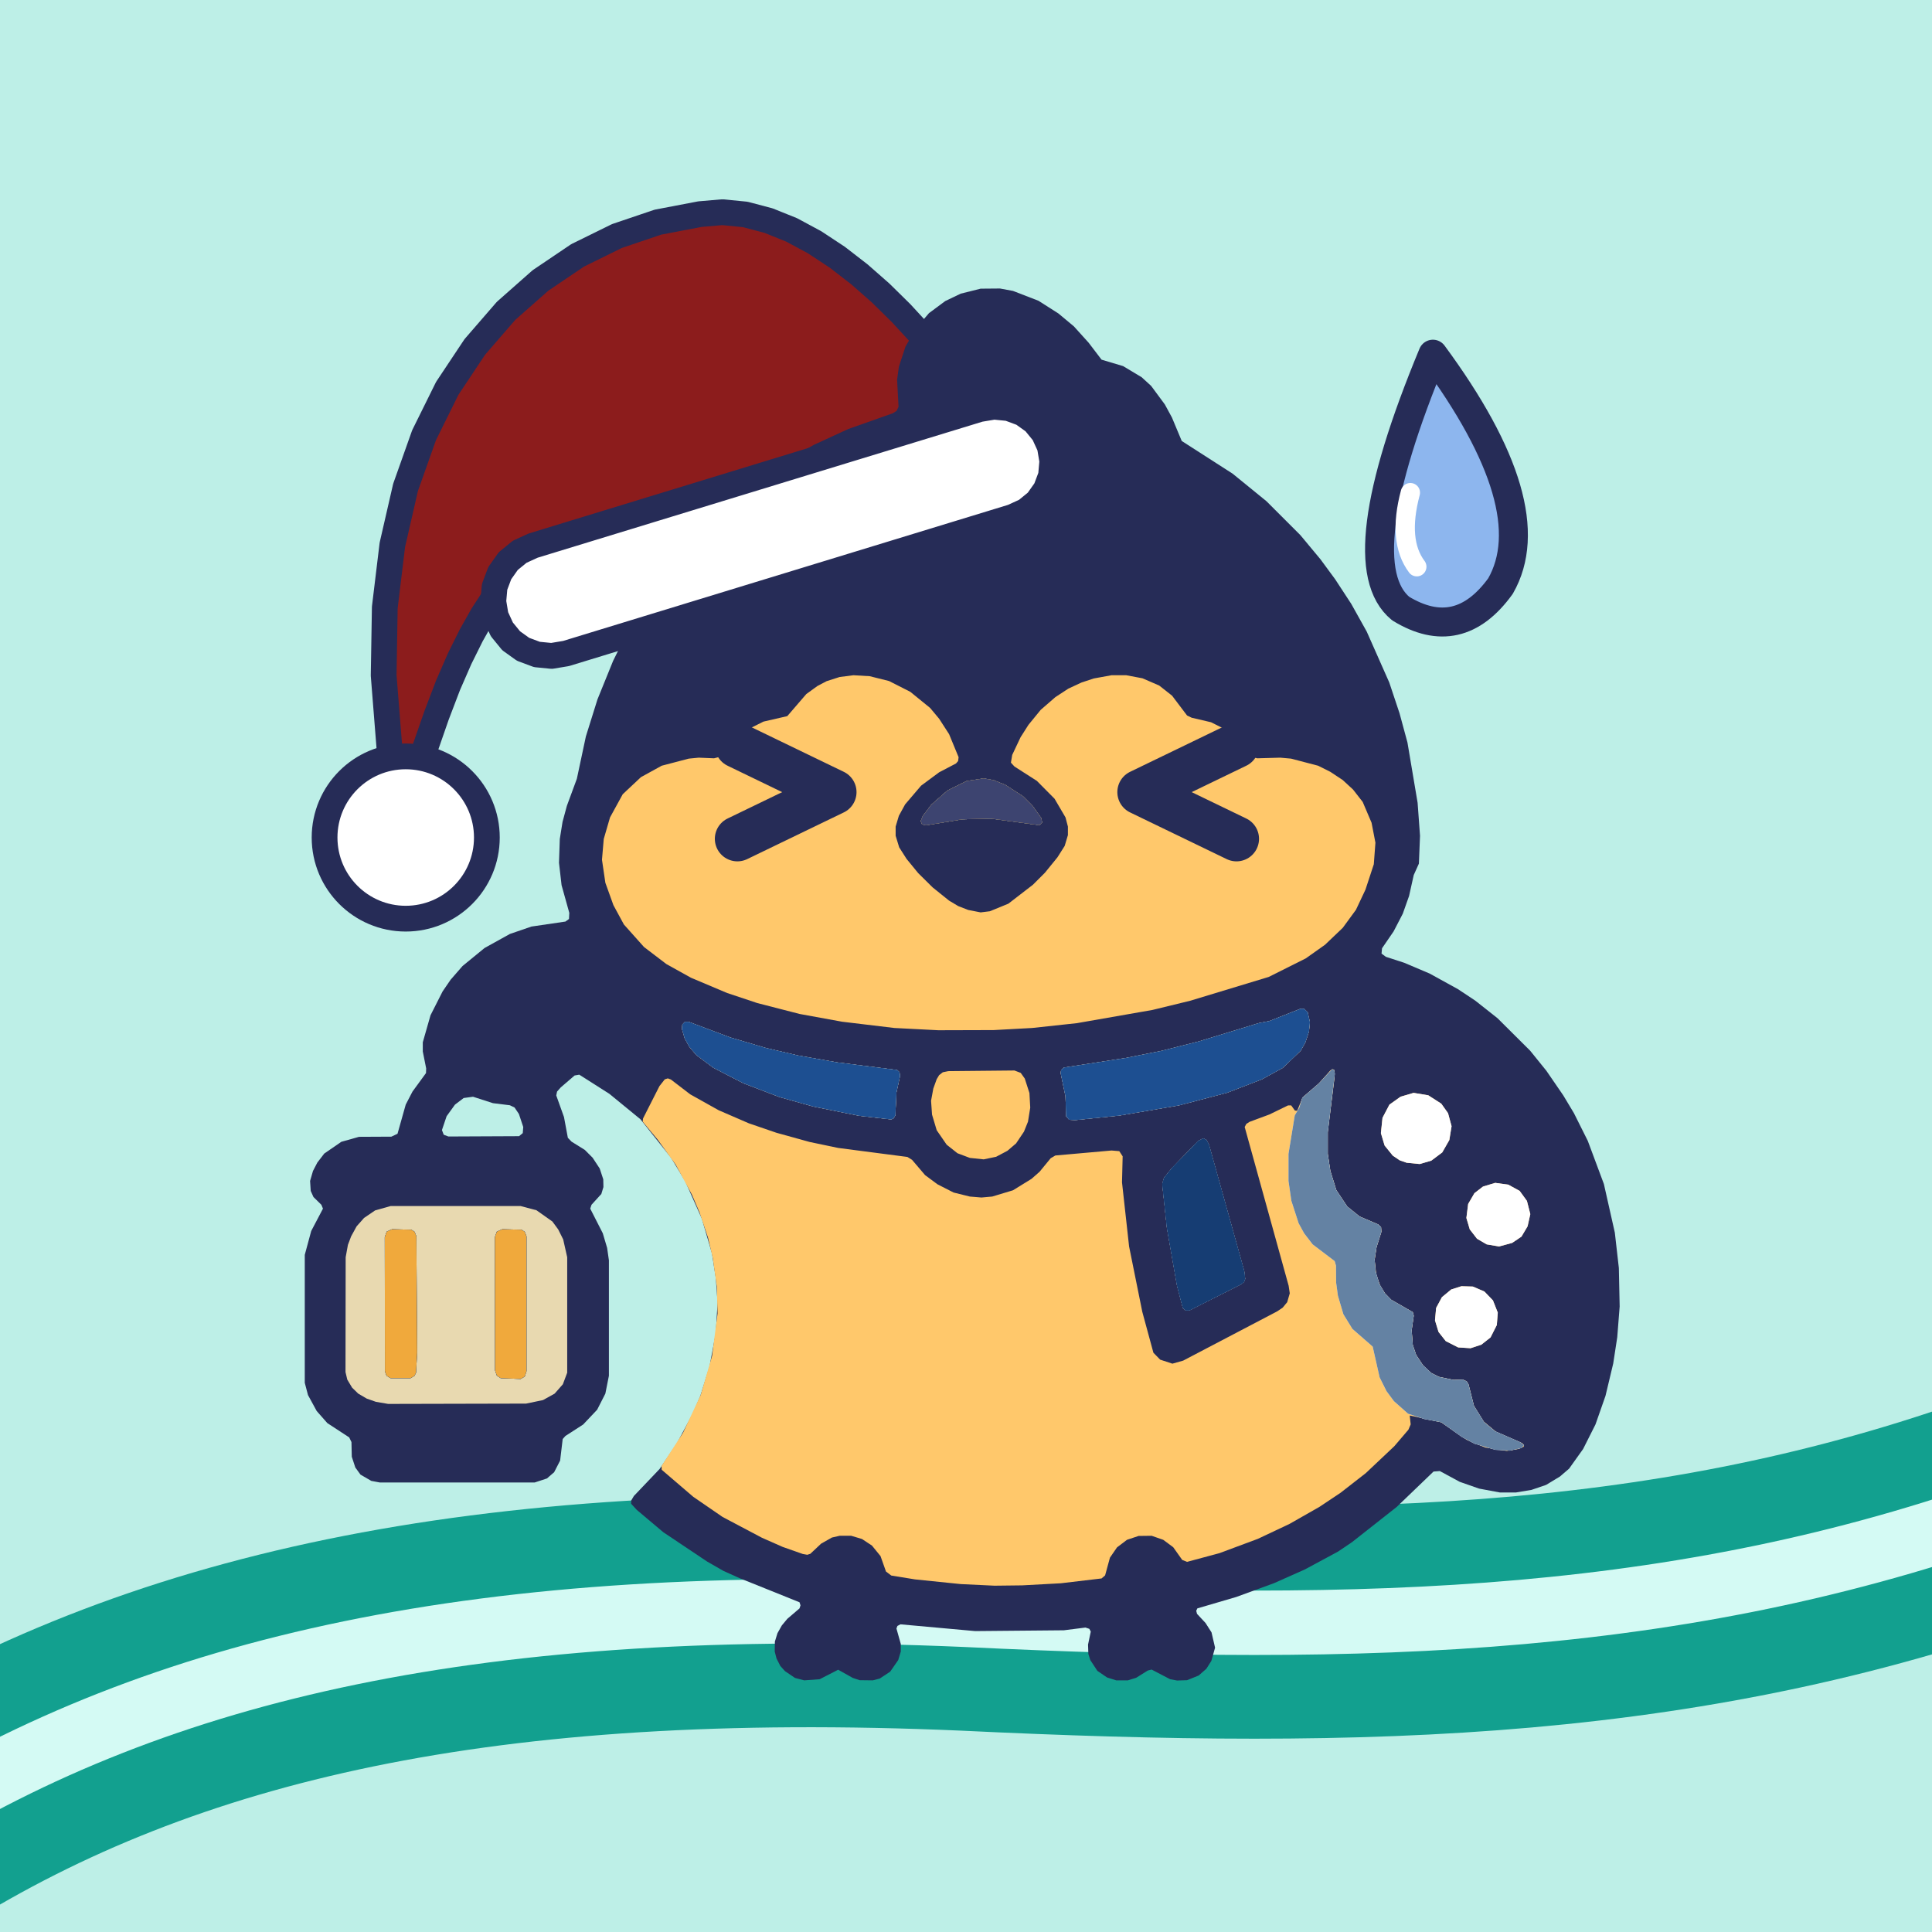
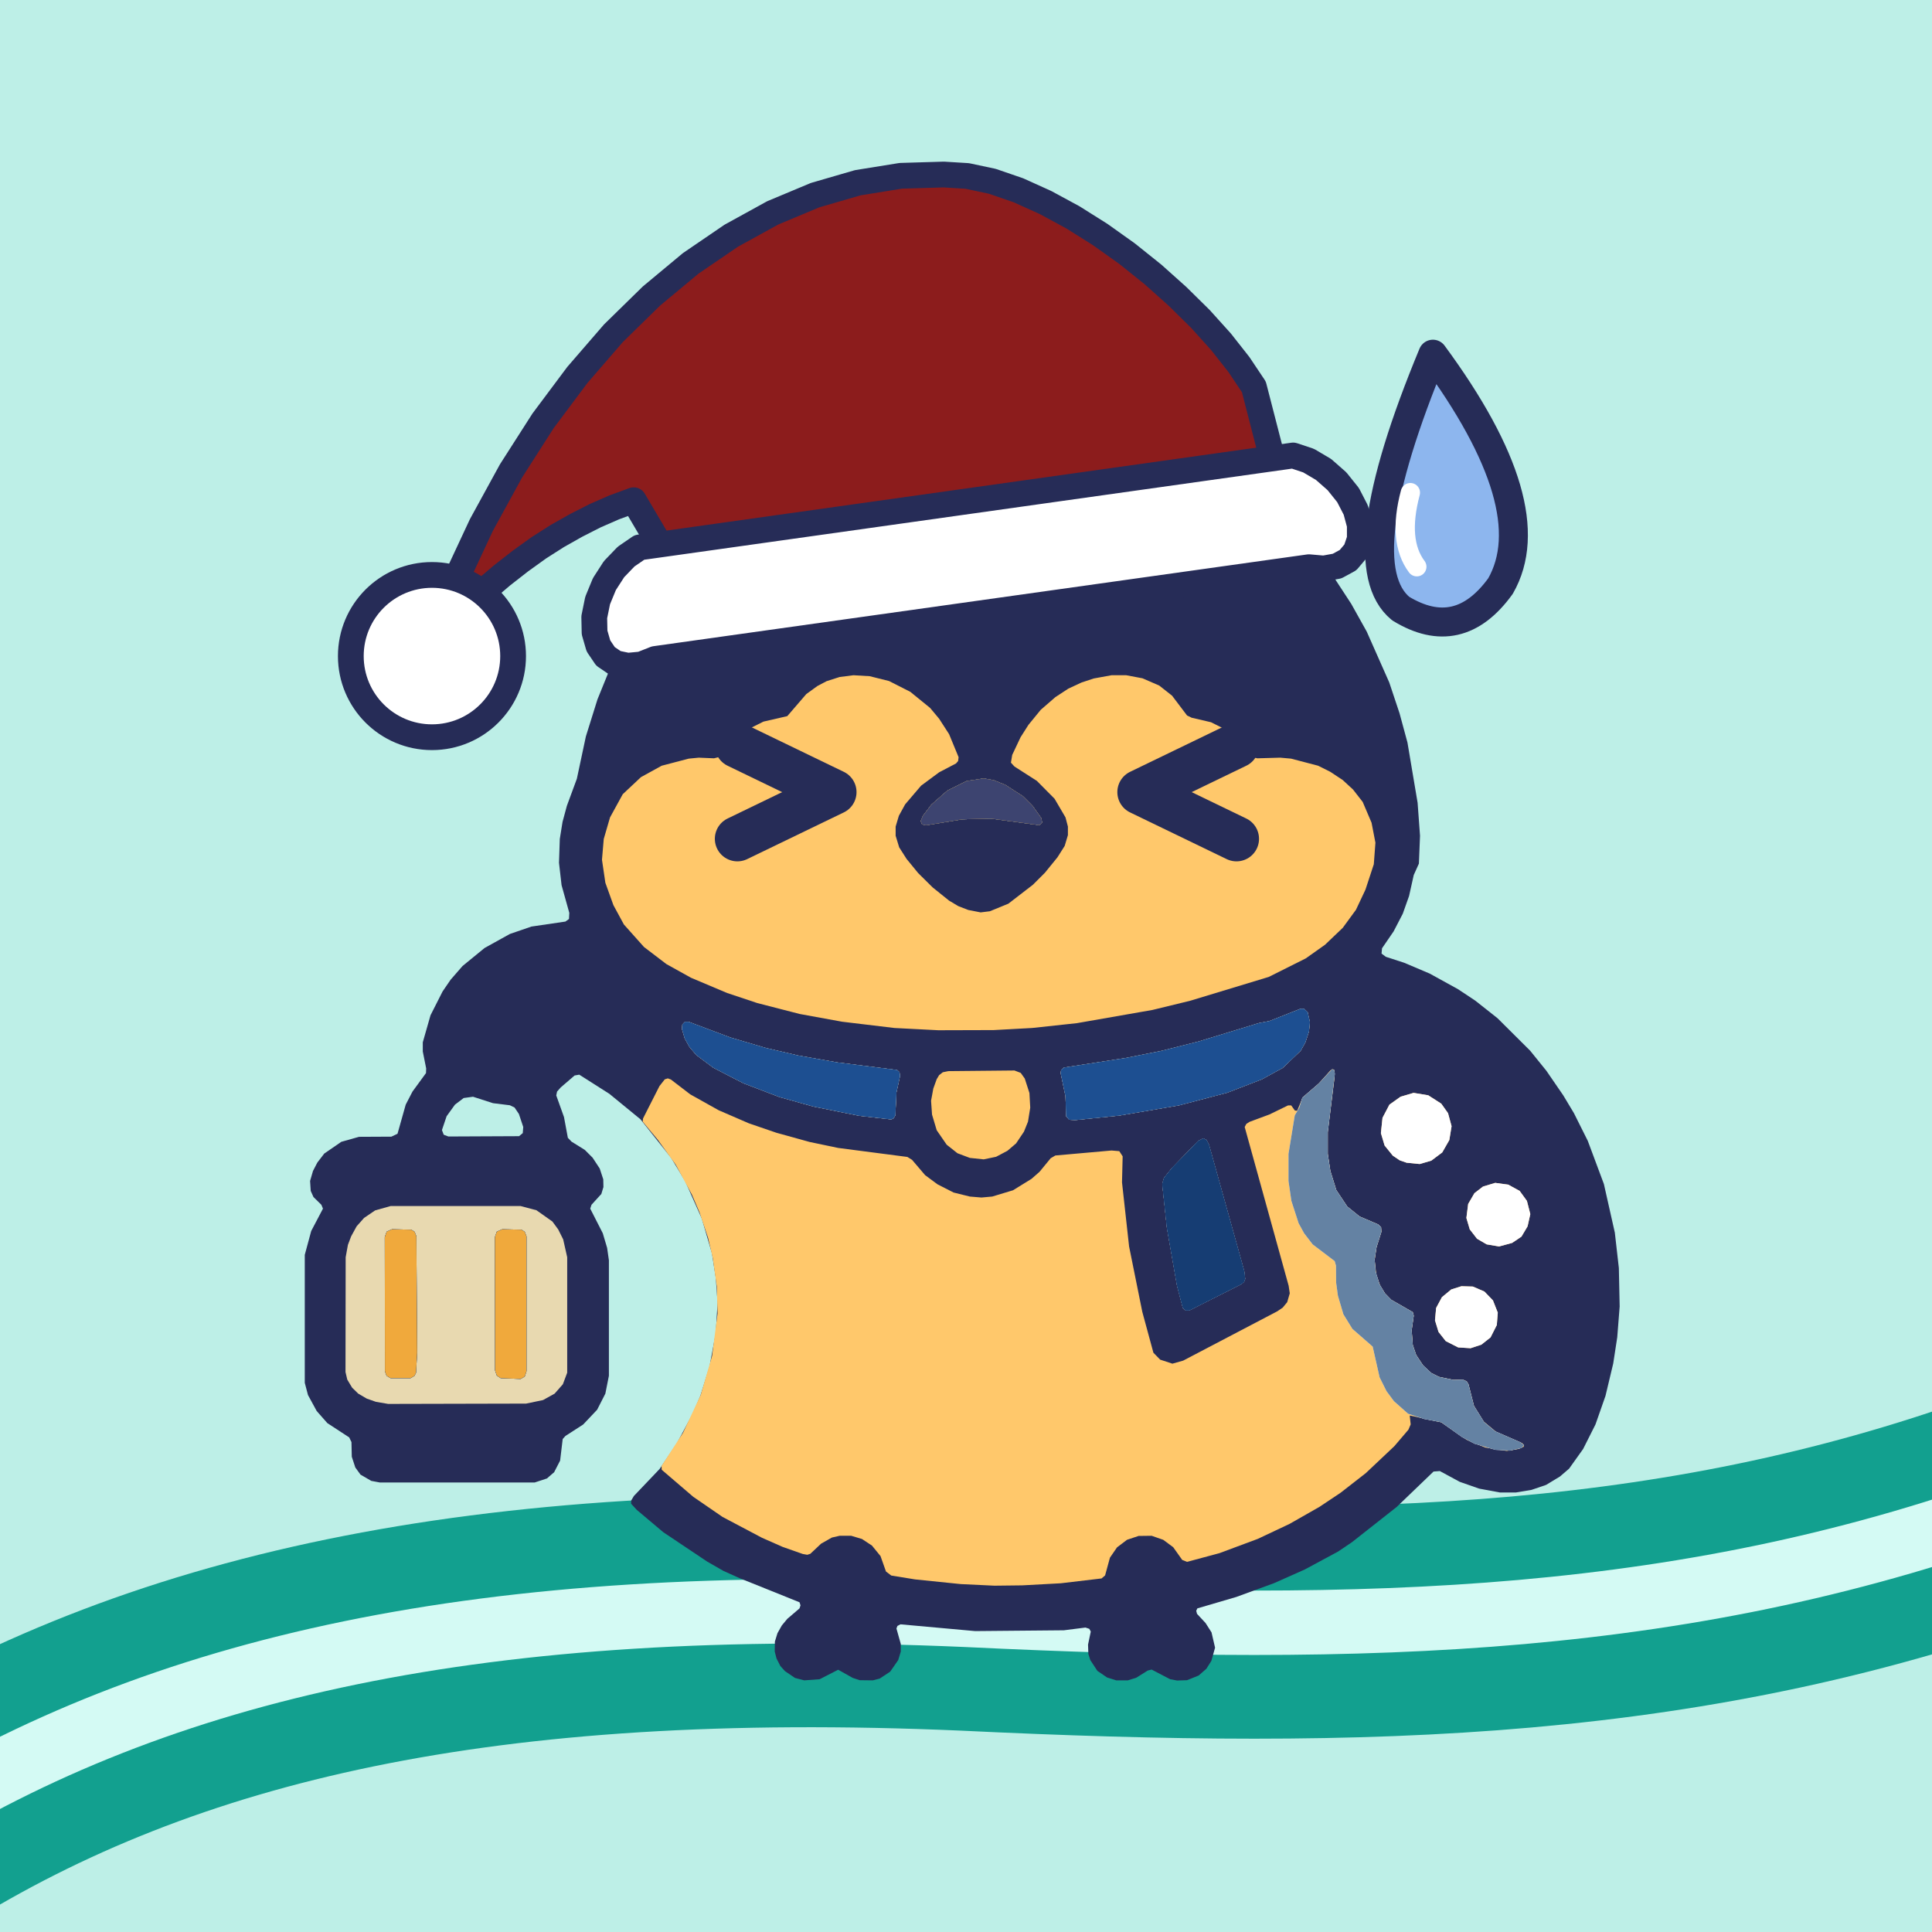
<svg xmlns="http://www.w3.org/2000/svg" width="120" height="120" viewBox="0 0 120 120">
  <rect x="0" y="0" width="120" height="120" fill="#BDEFE7" />
  <path d="M-6 113.5 C10 103.5 30 99 60 100.3 C85 101.5 105 101 126 93.2" stroke="#12A08F" stroke-width="14.4" fill="none" stroke-linecap="round" />
  <path d="M-6 113.5 C10 103.5 30 99 60 100.3 C85 101.5 105 101 126 93.2" stroke="#D4FAF4" stroke-width="4" fill="none" stroke-linecap="round" />
-   <path d="M 60.89 25.92 L 60.13 24.67 L 59.25 23.38 L 58.25 22.05 L 57.15 20.73 L 55.96 19.44 L 54.70 18.20 L 53.38 17.04 L 52.01 15.98 L 50.60 15.05 L 49.17 14.28 L 47.73 13.70 L 46.29 13.32 L 44.87 13.18 L 43.48 13.30 L 40.86 13.80 L 38.32 14.66 L 35.88 15.86 L 33.57 17.42 L 31.43 19.31 L 29.49 21.55 L 27.78 24.12 L 26.34 27.03 L 25.19 30.27 L 24.37 33.84 L 23.90 37.73 L 23.83 41.95 L 24.19 46.48 L 24.99 51.33 L 25.69 48.79 L 26.40 46.49 L 27.12 44.42 L 27.83 42.56 L 28.55 40.91 L 29.27 39.46 L 29.98 38.20 L 30.69 37.11 L 31.38 36.19 L 32.05 35.43 L 32.71 34.82 L 33.35 34.34 Z" fill="#8C1C1C" stroke="#262C57" stroke-width="1.6" stroke-linejoin="round" />
-   <circle cx="25.20" cy="52.02" r="5.04" fill="#FFFFFF" stroke="#262C57" stroke-width="1.6" />
  <path d="M73.73 104.36 L73.11 104.38 L72.68 104.3 L71.53 103.7 L71.29 103.76 L70.57 104.21 L70.05 104.37 L69.33 104.37 L68.76 104.19 L68.16 103.78 L67.72 103.11 L67.6 102.73 L67.58 102.15 L67.75 101.34 L67.66 101.17 L67.42 101.09 L66.08 101.26 L60.57 101.31 L55.93 100.89 L55.74 100.99 L55.68 101.15 L55.95 102.11 L55.95 102.58 L55.79 103.11 L55.29 103.83 L54.64 104.26 L54.21 104.37 L53.4 104.36 L52.97 104.22 L52.06 103.71 L50.91 104.3 L49.95 104.37 L49.38 104.22 L48.76 103.8 L48.47 103.48 L48.23 103.01 L48.12 102.58 L48.13 101.96 L48.29 101.44 L48.56 100.96 L48.9 100.55 L49.66 99.9 L49.72 99.71 L49.66 99.52 L45.93 98.02 L44.93 97.57 L43.92 96.99 L41.2 95.17 L39.55 93.78 L39.2 93.4 L39.2 93.21 L39.37 92.92 L40.97 91.24 L42.03 89.67 L43.03 87.8 L43.5 86.7 L44.07 84.88 L44.46 82.78 L44.57 80.91 L44.46 79.38 L44.22 77.85 L43.59 75.69 L42.55 73.35 L41.68 71.91 L39.78 69.52 L37.85 67.94 L35.98 66.75 L35.69 66.8 L34.83 67.54 L34.6 67.8 L34.55 68.04 L35.03 69.38 L35.27 70.67 L35.5 70.91 L36.32 71.42 L36.81 71.91 L37.25 72.58 L37.47 73.25 L37.48 73.73 L37.35 74.16 L36.74 74.83 L36.66 75.07 L37.44 76.6 L37.71 77.51 L37.82 78.28 L37.82 85.45 L37.6 86.56 L37.09 87.56 L36.22 88.48 L35.12 89.19 L34.95 89.38 L34.79 90.72 L34.42 91.44 L33.97 91.83 L33.21 92.08 L23.59 92.08 L23.06 91.98 L22.39 91.59 L22.07 91.15 L21.85 90.48 L21.83 89.57 L21.69 89.28 L20.33 88.39 L19.67 87.64 L19.13 86.65 L18.93 85.89 L18.93 77.94 L19.33 76.46 L20.06 75.07 L19.96 74.83 L19.47 74.35 L19.3 73.97 L19.26 73.35 L19.44 72.73 L19.71 72.21 L20.14 71.65 L21.2 70.92 L22.3 70.61 L24.31 70.6 L24.69 70.42 L25.2 68.61 L25.62 67.8 L26.46 66.65 L26.47 66.36 L26.26 65.31 L26.26 64.74 L26.74 63.06 L27.49 61.58 L27.99 60.85 L28.73 60 L30.1 58.88 L31.67 58.01 L33.01 57.55 L35.12 57.24 L35.34 57.08 L35.36 56.7 L34.88 54.98 L34.72 53.59 L34.77 52.11 L34.94 51.05 L35.21 50.05 L35.83 48.37 L36.39 45.74 L37.11 43.44 L38.08 41.05 L38.98 39.23 L39.9 37.66 L41.32 35.55 L43.14 33.35 L44.83 31.65 L46.89 29.95 L48.56 28.78 L50.53 27.64 L52.68 26.65 L55.45 25.67 L55.69 25.52 L55.81 25.26 L55.72 23.59 L55.83 22.78 L56.24 21.53 L56.89 20.4 L57.7 19.45 L58.71 18.7 L59.67 18.24 L60.91 17.93 L62.11 17.92 L62.92 18.07 L64.5 18.68 L65.74 19.47 L66.7 20.27 L67.62 21.29 L68.42 22.34 L69.76 22.74 L70.91 23.43 L71.5 23.97 L72.35 25.12 L72.79 25.93 L73.4 27.39 L76.56 29.42 L78.66 31.13 L80.77 33.24 L82.01 34.73 L82.93 35.98 L83.93 37.51 L84.89 39.23 L86.29 42.39 L86.93 44.31 L87.42 46.12 L88.05 49.86 L88.2 51.91 L88.13 53.64 L87.81 54.35 L87.52 55.65 L87.13 56.75 L86.56 57.85 L85.84 58.9 L85.81 59.23 L86.08 59.43 L87.22 59.8 L88.8 60.47 L90.56 61.44 L91.63 62.15 L93.01 63.24 L95.04 65.26 L96.05 66.51 L97.1 68.04 L97.76 69.14 L98.62 70.86 L99.62 73.54 L100.3 76.56 L100.55 78.76 L100.6 81.15 L100.45 83.06 L100.2 84.69 L99.72 86.7 L99.1 88.47 L98.33 90 L97.46 91.22 L96.89 91.71 L96.03 92.23 L95.12 92.54 L94.16 92.7 L93.16 92.7 L91.87 92.46 L90.67 92.04 L89.43 91.37 L89.04 91.4 L86.75 93.6 L83.97 95.79 L83.11 96.37 L81.05 97.48 L79.14 98.33 L76.79 99.19 L74.37 99.9 L74.3 100.05 L74.35 100.24 L74.88 100.81 L75.25 101.39 L75.47 102.34 L75.24 103.16 L74.93 103.65 L74.45 104.07 Z M32.24 70.57 L32.47 70.38 L32.5 70 L32.23 69.19 L31.96 68.79 L31.67 68.65 L30.62 68.52 L29.38 68.12 L28.8 68.2 L28.26 68.61 L27.74 69.33 L27.45 70.19 L27.56 70.48 L27.85 70.59 Z" fill="#262C57" fill-rule="evenodd" />
  <path d="M61.72 63.98 L58.28 63.99 L55.55 63.85 L52.3 63.46 L49.67 62.98 L47.03 62.3 L45.17 61.68 L42.92 60.73 L41.39 59.88 L40 58.82 L38.75 57.42 L38.1 56.22 L37.6 54.83 L37.39 53.4 L37.5 52.11 L37.89 50.77 L38.68 49.33 L39.81 48.27 L41.1 47.56 L42.78 47.12 L43.4 47.06 L44.35 47.1 L44.78 46.99 L45.02 46.8 L45.72 45.89 L46.36 45.35 L47.42 44.82 L48.9 44.48 L50.08 43.11 L50.77 42.61 L51.34 42.31 L52.15 42.05 L53.01 41.94 L54.02 42 L55.22 42.3 L56.54 42.97 L57.77 43.97 L58.33 44.64 L58.95 45.6 L59.54 47.03 L59.51 47.27 L59.38 47.42 L58.33 47.97 L57.21 48.8 L56.22 49.96 L55.83 50.67 L55.63 51.34 L55.63 51.91 L55.85 52.63 L56.31 53.35 L57.03 54.23 L57.93 55.12 L58.95 55.94 L59.52 56.28 L60.14 56.52 L60.91 56.67 L61.48 56.6 L62.63 56.13 L64.16 54.95 L64.9 54.21 L65.68 53.25 L66.13 52.54 L66.33 51.87 L66.33 51.34 L66.18 50.77 L65.5 49.61 L64.4 48.5 L63.01 47.61 L62.79 47.37 L62.87 46.89 L63.39 45.79 L63.88 45.02 L64.64 44.09 L65.55 43.3 L66.36 42.77 L67.18 42.39 L67.94 42.14 L69.04 41.94 L69.95 41.94 L70.96 42.13 L72 42.58 L72.8 43.21 L73.73 44.44 L74.02 44.58 L75.22 44.86 L76.08 45.29 L76.82 45.89 L77.5 46.79 L77.75 47.01 L78.09 47.1 L79.52 47.06 L80.19 47.12 L81.87 47.56 L82.63 47.94 L83.4 48.45 L84.04 49.04 L84.64 49.81 L85.19 51.1 L85.43 52.34 L85.33 53.68 L84.81 55.26 L84.22 56.51 L83.4 57.63 L82.3 58.68 L81.1 59.53 L78.8 60.68 L73.92 62.16 L71.58 62.73 L66.89 63.55 L64.11 63.85 Z M64.55 51.25 L61.53 50.84 L59.76 50.89 L57.51 51.26 L57.27 51.2 L57.19 51 L57.32 50.68 L57.85 49.98 L58.85 49.1 L60.05 48.51 L61.1 48.35 L61.72 48.46 L62.44 48.75 L63.54 49.46 L64.13 50.05 L64.67 50.81 L64.73 51.1 Z M66.79 69.57 L66.41 69.55 L66.22 69.33 L66.18 68.09 L65.88 66.65 L65.91 66.46 L66.08 66.31 L69.95 65.71 L72.15 65.27 L74.45 64.69 L78.18 63.55 L78.85 63.42 L80.77 62.66 L81 62.66 L81.22 62.87 L81.36 63.49 L81.3 64.07 L81.08 64.74 L80.79 65.26 L79.67 66.33 L78.37 67.04 L76.22 67.87 L73.21 68.66 L69.52 69.29 Z M55.36 69.53 L53.35 69.3 L50.53 68.73 L48.42 68.14 L46.17 67.28 L44.31 66.32 L43.25 65.53 L42.82 65.02 L42.53 64.5 L42.36 63.92 L42.38 63.64 L42.54 63.47 L42.78 63.47 L45.36 64.44 L47.56 65.09 L49.57 65.56 L52.01 65.99 L55.72 66.46 L55.87 66.6 L55.9 66.84 L55.68 67.85 L55.61 69.28 L55.5 69.46 Z M63.49 98.47 L61.77 98.49 L59.67 98.39 L56.84 98.1 L55.36 97.86 L55.03 97.61 L54.69 96.65 L54.16 96 L53.54 95.59 L52.87 95.39 L52.15 95.39 L51.67 95.5 L51 95.88 L50.33 96.51 L50.14 96.57 L49.86 96.52 L48.61 96.08 L47.32 95.51 L44.88 94.22 L43.06 92.97 L41.1 91.29 L41.09 91.05 L42.42 89 L43.52 86.65 L44.23 84.21 L44.57 81.58 L44.52 79.9 L44.27 78.13 L43.98 76.89 L43.45 75.31 L42.98 74.21 L41.97 72.34 L40.87 70.81 L39.92 69.67 L39.94 69.47 L40.96 67.46 L41.29 67.04 L41.48 66.98 L41.67 67.05 L42.87 67.97 L44.64 68.96 L46.51 69.77 L48.23 70.36 L50.29 70.93 L52.06 71.3 L56.36 71.86 L56.65 72.04 L57.46 72.99 L58.23 73.56 L59.23 74.07 L60.24 74.32 L60.96 74.38 L61.63 74.32 L62.92 73.93 L64.07 73.22 L64.57 72.78 L65.26 71.94 L65.55 71.77 L69.04 71.46 L69.52 71.5 L69.73 71.82 L69.69 73.44 L70.13 77.42 L70.95 81.48 L71.64 84.02 L72.06 84.45 L72.82 84.7 L73.49 84.51 L79.33 81.45 L79.67 81.22 L79.95 80.88 L80.11 80.33 L80.04 79.86 L77.31 70 L77.41 69.81 L77.61 69.68 L78.85 69.22 L80 68.66 L80.2 68.66 L80.43 68.98 L80.57 68.99 L80.91 68.16 L81.91 67.3 L82.63 66.49 L82.78 66.4 L82.87 66.46 L82.89 66.94 L82.47 70.29 L82.47 71.67 L82.63 72.73 L83 73.92 L83.68 74.94 L84.45 75.56 L85.6 76.05 L85.78 76.22 L85.8 76.51 L85.5 77.46 L85.38 78.28 L85.49 79.19 L85.73 79.86 L86.03 80.34 L86.41 80.73 L87.75 81.5 L87.81 81.72 L87.68 82.63 L87.75 83.54 L87.96 84.16 L88.42 84.85 L88.9 85.28 L89.38 85.52 L90.29 85.71 L90.86 85.69 L91.1 85.8 L91.21 85.98 L91.55 87.32 L92.15 88.29 L92.92 88.93 L94.55 89.64 L94.66 89.76 L94.64 89.86 L94.31 90 L93.59 90.12 L92.25 89.91 L91.1 89.43 L89.52 88.34 L87.56 87.92 L87.62 88.47 L87.48 88.8 L86.6 89.83 L84.83 91.5 L83.25 92.73 L81.96 93.59 L80.1 94.65 L78.13 95.58 L75.74 96.47 L73.73 97.01 L73.43 96.89 L72.87 96.1 L72.25 95.64 L71.53 95.39 L70.72 95.4 L70 95.64 L69.38 96.11 L68.94 96.75 L68.64 97.85 L68.42 98.04 L65.89 98.34 Z M61.1 72.01 L60.24 71.92 L59.47 71.63 L58.8 71.1 L58.18 70.2 L57.89 69.23 L57.83 68.37 L57.97 67.61 L58.18 67.03 L58.33 66.78 L58.56 66.6 L58.9 66.53 L63.01 66.49 L63.4 66.64 L63.65 66.99 L63.94 67.89 L63.99 68.8 L63.85 69.67 L63.6 70.29 L63.11 71.02 L62.57 71.48 L61.87 71.85 Z M88.18 72.3 L87.37 72.22 L86.94 72.07 L86.51 71.78 L86 71.15 L85.77 70.38 L85.87 69.43 L86.3 68.61 L86.99 68.12 L87.8 67.88 L88.71 68.03 L89.52 68.55 L89.94 69.14 L90.16 69.95 L90.02 70.81 L89.58 71.58 L88.9 72.09 Z M73.88 81.39 L73.64 81.39 L73.47 81.24 L73.11 79.86 L72.48 76.27 L72.19 73.54 L72.3 73.16 L72.8 72.54 L74.43 70.86 L74.74 70.71 L74.94 70.81 L75.09 71.1 L77.28 78.95 L77.34 79.43 L77.27 79.62 L77.1 79.76 Z M93.11 77.42 L92.34 77.29 L91.74 76.94 L91.29 76.36 L91.08 75.65 L91.19 74.78 L91.58 74.11 L92.11 73.7 L92.87 73.47 L93.68 73.58 L94.39 73.97 L94.84 74.59 L95.05 75.41 L94.88 76.17 L94.5 76.81 L93.92 77.2 Z M91.34 83.74 L90.57 83.69 L89.8 83.3 L89.35 82.73 L89.13 82.01 L89.2 81.24 L89.56 80.57 L90.14 80.09 L90.77 79.89 L91.48 79.91 L92.2 80.22 L92.73 80.77 L93.03 81.53 L92.97 82.3 L92.58 83.07 L92.01 83.52 Z" fill="#FFC86B" fill-rule="evenodd" />
  <path d="M32.68 87.18 L24.11 87.2 L23.35 87.07 L22.78 86.87 L22.25 86.56 L21.87 86.19 L21.57 85.69 L21.46 85.22 L21.47 78.09 L21.61 77.32 L21.81 76.79 L22.15 76.17 L22.61 75.65 L23.3 75.18 L24.26 74.91 L32.34 74.91 L33.32 75.17 L34.31 75.87 L34.67 76.36 L34.98 76.98 L35.23 78.09 L35.23 85.26 L34.96 85.98 L34.45 86.56 L33.73 86.96 Z" fill="#E8D9B0" fill-rule="evenodd" />
  <path d="M64.55 51.25 L61.53 50.84 L59.76 50.89 L57.51 51.26 L57.27 51.2 L57.19 51 L57.32 50.68 L57.85 49.98 L58.85 49.1 L60.05 48.51 L61.1 48.35 L61.72 48.46 L62.44 48.75 L63.54 49.46 L64.13 50.05 L64.67 50.81 L64.73 51.1 Z M66.79 69.57 L66.41 69.55 L66.22 69.33 L66.18 68.09 L65.88 66.65 L65.91 66.46 L66.08 66.31 L69.95 65.71 L72.15 65.27 L74.45 64.69 L78.18 63.55 L78.85 63.42 L80.77 62.66 L81 62.66 L81.22 62.87 L81.36 63.49 L81.3 64.07 L81.08 64.74 L80.79 65.26 L79.67 66.33 L78.37 67.04 L76.22 67.87 L73.21 68.66 L69.52 69.29 Z M55.36 69.53 L53.35 69.3 L50.53 68.73 L48.42 68.14 L46.17 67.28 L44.31 66.32 L43.25 65.53 L42.82 65.02 L42.53 64.5 L42.36 63.92 L42.38 63.64 L42.54 63.47 L42.78 63.47 L45.36 64.44 L47.56 65.09 L49.57 65.56 L52.01 65.99 L55.72 66.46 L55.87 66.6 L55.9 66.84 L55.68 67.85 L55.61 69.28 L55.5 69.46 Z M93.78 90.1 L92.87 90.05 L91.58 89.67 L90.81 89.26 L89.52 88.34 L88.47 88.14 L87.46 87.81 L86.58 87.03 L86.12 86.41 L85.69 85.55 L85.26 83.64 L84 82.54 L83.44 81.63 L83.1 80.48 L82.99 79.67 L82.98 78.61 L82.9 78.33 L81.53 77.29 L81 76.6 L80.66 75.98 L80.21 74.59 L80.03 73.35 L80.03 71.67 L80.42 69.28 L80.7 68.8 L80.89 68.18 L81.91 67.3 L82.73 66.42 L82.87 66.46 L82.91 66.7 L82.47 70.33 L82.47 71.67 L82.63 72.73 L83 73.92 L83.68 74.94 L84.45 75.56 L85.6 76.05 L85.78 76.22 L85.8 76.51 L85.5 77.46 L85.38 78.23 L85.45 79 L85.68 79.76 L86.02 80.33 L86.41 80.73 L87.75 81.5 L87.81 81.72 L87.68 82.63 L87.75 83.54 L87.96 84.16 L88.37 84.78 L88.9 85.28 L89.38 85.52 L90.29 85.71 L90.86 85.69 L91.1 85.8 L91.21 85.98 L91.55 87.32 L92.18 88.33 L92.87 88.9 L94.45 89.59 L94.66 89.76 L94.5 89.94 Z M88.18 72.3 L87.37 72.22 L86.94 72.07 L86.51 71.78 L86 71.15 L85.77 70.38 L85.87 69.43 L86.3 68.61 L86.99 68.12 L87.8 67.88 L88.71 68.03 L89.52 68.55 L89.94 69.14 L90.16 69.95 L90.02 70.81 L89.58 71.58 L88.9 72.09 Z M73.88 81.39 L73.64 81.39 L73.47 81.24 L73.11 79.86 L72.48 76.27 L72.19 73.54 L72.3 73.16 L72.8 72.54 L74.43 70.86 L74.74 70.71 L74.94 70.81 L75.09 71.1 L77.28 78.95 L77.34 79.43 L77.27 79.62 L77.1 79.76 Z M93.11 77.42 L92.34 77.29 L91.74 76.94 L91.29 76.36 L91.08 75.65 L91.19 74.78 L91.58 74.11 L92.11 73.7 L92.87 73.47 L93.68 73.58 L94.39 73.97 L94.84 74.59 L95.05 75.41 L94.88 76.17 L94.5 76.81 L93.92 77.2 Z M25.5 85.6 L24.26 85.6 L24.01 85.45 L23.91 85.17 L23.9 76.84 L24.02 76.5 L24.35 76.35 L25.55 76.38 L25.75 76.51 L25.86 76.79 L25.91 84.02 L25.84 85.26 L25.74 85.46 Z M32.34 85.65 L31.1 85.6 L30.86 85.44 L30.75 85.12 L30.74 76.84 L30.86 76.5 L31.2 76.35 L32.39 76.38 L32.59 76.51 L32.7 76.79 L32.7 85.17 L32.59 85.5 Z M91.34 83.74 L90.57 83.69 L89.8 83.3 L89.35 82.73 L89.13 82.01 L89.2 81.24 L89.56 80.57 L90.14 80.09 L90.77 79.89 L91.48 79.91 L92.2 80.22 L92.73 80.77 L93.03 81.53 L92.97 82.3 L92.58 83.07 L92.01 83.52 Z" fill="#FFFFFF" fill-rule="evenodd" />
  <path d="M64.55 51.25 L61.53 50.84 L59.76 50.89 L57.51 51.26 L57.27 51.2 L57.19 51 L57.32 50.68 L57.85 49.98 L58.85 49.1 L60.05 48.51 L61.1 48.35 L61.72 48.46 L62.44 48.75 L63.54 49.46 L64.13 50.05 L64.67 50.81 L64.73 51.1 Z M66.79 69.57 L66.41 69.55 L66.22 69.33 L66.18 68.09 L65.88 66.65 L65.91 66.46 L66.08 66.31 L69.95 65.71 L72.15 65.27 L74.45 64.69 L78.18 63.55 L78.85 63.42 L80.77 62.66 L81 62.66 L81.22 62.87 L81.36 63.49 L81.3 64.07 L81.08 64.74 L80.79 65.26 L79.67 66.33 L78.37 67.04 L76.22 67.87 L73.21 68.66 L69.52 69.29 Z M55.36 69.53 L53.35 69.3 L50.53 68.73 L48.42 68.14 L46.17 67.28 L44.31 66.32 L43.25 65.53 L42.82 65.02 L42.53 64.5 L42.36 63.92 L42.38 63.64 L42.54 63.47 L42.78 63.47 L45.36 64.44 L47.56 65.09 L49.57 65.56 L52.01 65.99 L55.72 66.46 L55.87 66.6 L55.9 66.84 L55.68 67.85 L55.61 69.28 L55.5 69.46 Z M93.78 90.1 L92.87 90.05 L91.58 89.67 L90.81 89.26 L89.52 88.34 L88.47 88.14 L87.46 87.81 L86.58 87.03 L86.12 86.41 L85.69 85.55 L85.26 83.64 L84 82.54 L83.44 81.63 L83.1 80.48 L82.99 79.67 L82.98 78.61 L82.9 78.33 L81.53 77.29 L81 76.6 L80.66 75.98 L80.21 74.59 L80.03 73.35 L80.03 71.67 L80.42 69.28 L80.7 68.8 L80.89 68.18 L81.91 67.3 L82.73 66.42 L82.87 66.46 L82.91 66.7 L82.47 70.33 L82.47 71.67 L82.63 72.73 L83 73.92 L83.68 74.94 L84.45 75.56 L85.6 76.05 L85.78 76.22 L85.8 76.51 L85.5 77.46 L85.38 78.23 L85.45 79 L85.68 79.76 L86.02 80.33 L86.41 80.73 L87.75 81.5 L87.81 81.72 L87.68 82.63 L87.75 83.54 L87.96 84.16 L88.37 84.78 L88.9 85.28 L89.38 85.52 L90.29 85.71 L90.86 85.69 L91.1 85.8 L91.21 85.98 L91.55 87.32 L92.18 88.33 L92.87 88.9 L94.45 89.59 L94.66 89.76 L94.5 89.94 Z M73.88 81.39 L73.64 81.39 L73.47 81.24 L73.11 79.86 L72.48 76.27 L72.19 73.54 L72.3 73.16 L72.8 72.54 L74.43 70.86 L74.74 70.71 L74.94 70.81 L75.09 71.1 L77.28 78.95 L77.34 79.43 L77.27 79.62 L77.1 79.76 Z M25.5 85.6 L24.26 85.6 L24.01 85.45 L23.91 85.17 L23.9 76.84 L24.02 76.5 L24.35 76.35 L25.55 76.38 L25.75 76.51 L25.86 76.79 L25.91 84.02 L25.84 85.26 L25.74 85.46 Z M32.34 85.65 L31.1 85.6 L30.86 85.44 L30.75 85.12 L30.74 76.84 L30.86 76.5 L31.2 76.35 L32.39 76.38 L32.59 76.51 L32.7 76.79 L32.7 85.17 L32.59 85.5 Z" fill="#6482A3" fill-rule="evenodd" />
  <path d="M64.55 51.25 L61.53 50.84 L59.76 50.89 L57.51 51.26 L57.27 51.2 L57.19 51 L57.32 50.68 L57.85 49.98 L58.85 49.1 L60.05 48.51 L61.1 48.35 L61.72 48.46 L62.44 48.75 L63.54 49.46 L64.13 50.05 L64.67 50.81 L64.73 51.1 Z M66.79 69.57 L66.41 69.55 L66.22 69.33 L66.18 68.09 L65.88 66.65 L65.91 66.46 L66.08 66.31 L69.95 65.71 L72.15 65.27 L74.45 64.69 L78.18 63.55 L78.85 63.42 L80.77 62.66 L81 62.66 L81.22 62.87 L81.36 63.49 L81.3 64.07 L81.08 64.74 L80.79 65.26 L79.67 66.33 L78.37 67.04 L76.22 67.87 L73.21 68.66 L69.52 69.29 Z M55.36 69.53 L53.35 69.3 L50.53 68.73 L48.42 68.14 L46.17 67.28 L44.31 66.32 L43.25 65.53 L42.82 65.02 L42.53 64.5 L42.36 63.92 L42.38 63.64 L42.54 63.47 L42.78 63.47 L45.36 64.44 L47.56 65.09 L49.57 65.56 L52.01 65.99 L55.72 66.46 L55.87 66.6 L55.9 66.84 L55.68 67.85 L55.61 69.28 L55.5 69.46 Z M73.88 81.39 L73.64 81.39 L73.47 81.24 L73.11 79.86 L72.48 76.27 L72.19 73.54 L72.3 73.16 L72.8 72.54 L74.43 70.86 L74.74 70.71 L74.94 70.81 L75.09 71.1 L77.28 78.95 L77.34 79.43 L77.27 79.62 L77.1 79.76 Z M25.5 85.6 L24.26 85.6 L24.01 85.45 L23.91 85.17 L23.9 76.84 L24.02 76.5 L24.35 76.35 L25.55 76.38 L25.75 76.51 L25.86 76.79 L25.91 84.02 L25.84 85.26 L25.74 85.46 Z M32.34 85.65 L31.1 85.6 L30.86 85.44 L30.75 85.12 L30.74 76.84 L30.86 76.5 L31.2 76.35 L32.39 76.38 L32.59 76.51 L32.7 76.79 L32.7 85.17 L32.59 85.5 Z" fill="#1D4F91" fill-rule="evenodd" />
  <path d="M64.55 51.25 L61.53 50.84 L59.76 50.89 L57.51 51.26 L57.27 51.2 L57.19 51 L57.32 50.68 L57.85 49.98 L58.85 49.1 L60.05 48.51 L61.1 48.35 L61.72 48.46 L62.44 48.75 L63.54 49.46 L64.13 50.05 L64.67 50.81 L64.73 51.1 Z M73.88 81.39 L73.64 81.39 L73.47 81.24 L73.11 79.86 L72.48 76.27 L72.19 73.54 L72.3 73.16 L72.8 72.54 L74.43 70.86 L74.74 70.71 L74.94 70.81 L75.09 71.1 L77.28 78.95 L77.34 79.43 L77.27 79.62 L77.1 79.76 Z M25.5 85.6 L24.26 85.6 L24.01 85.45 L23.91 85.17 L23.9 76.84 L24.02 76.5 L24.35 76.35 L25.55 76.38 L25.75 76.51 L25.86 76.79 L25.91 84.02 L25.84 85.26 L25.74 85.46 Z M32.34 85.65 L31.1 85.6 L30.86 85.44 L30.75 85.12 L30.74 76.84 L30.86 76.5 L31.2 76.35 L32.39 76.38 L32.59 76.51 L32.7 76.79 L32.7 85.17 L32.59 85.5 Z" fill="#163D73" fill-rule="evenodd" />
  <path d="M64.55 51.25 L61.53 50.84 L59.76 50.89 L57.51 51.26 L57.27 51.2 L57.19 51 L57.32 50.68 L57.85 49.98 L58.85 49.1 L60.05 48.51 L61.1 48.35 L61.72 48.46 L62.44 48.75 L63.54 49.46 L64.13 50.05 L64.67 50.81 L64.73 51.1 Z M25.5 85.6 L24.26 85.6 L24.01 85.45 L23.91 85.17 L23.9 76.84 L24.02 76.5 L24.35 76.35 L25.55 76.38 L25.75 76.51 L25.86 76.79 L25.91 84.02 L25.84 85.26 L25.74 85.46 Z M32.34 85.65 L31.1 85.6 L30.86 85.44 L30.75 85.12 L30.74 76.84 L30.86 76.5 L31.2 76.35 L32.39 76.38 L32.59 76.51 L32.7 76.79 L32.7 85.17 L32.59 85.5 Z" fill="#F0A93C" fill-rule="evenodd" />
  <path d="M64.55 51.25 L61.53 50.84 L59.76 50.89 L57.51 51.26 L57.27 51.2 L57.19 51 L57.32 50.68 L57.85 49.98 L58.85 49.1 L60.05 48.51 L61.1 48.35 L61.72 48.46 L62.44 48.75 L63.54 49.46 L64.13 50.05 L64.67 50.81 L64.73 51.1 Z" fill="#3D4470" fill-rule="evenodd" />
  <path d="M45.8 46.3 L51.8 49.2 L45.8 52.1" stroke="#262C57" stroke-width="2.8" fill="none" stroke-linecap="round" stroke-linejoin="round" />
  <path d="M76.8 46.3 L70.8 49.2 L76.8 52.1" stroke="#262C57" stroke-width="2.8" fill="none" stroke-linecap="round" stroke-linejoin="round" />
  <path d="M89 22 Q96 31.5 93.2 36.4 Q90.6 40 87 37.8 Q83.6 35 89 22 Z" fill="#8DB6EE" stroke="#262C57" stroke-width="1.8" stroke-linejoin="round" />
  <path d="M87.6 30.6 Q86.8 33.6 88 35.2" stroke="#FFFFFF" stroke-width="1.2" fill="none" stroke-linecap="round" />
-   <path d="M 60.84 25.41 L 61.74 25.26 L 62.65 25.35 L 63.51 25.67 L 64.25 26.20 L 64.83 26.91 L 65.21 27.74 L 65.36 28.64 L 65.28 29.55 L 64.96 30.40 L 64.43 31.15 L 63.72 31.73 L 62.89 32.11 L 35.16 40.59 L 34.26 40.74 L 33.35 40.65 L 32.49 40.33 L 31.75 39.80 L 31.17 39.09 L 30.79 38.26 L 30.64 37.36 L 30.72 36.45 L 31.04 35.60 L 31.57 34.85 L 32.28 34.27 L 33.11 33.89 Z" fill="#FFFFFF" stroke="#262C57" stroke-width="1.6" stroke-linejoin="round" />
+   <path d="M 79.04 28.53 L 77.88 24.03 L 76.95 22.64 L 75.84 21.23 L 74.56 19.81 L 73.14 18.41 L 71.62 17.05 L 70.01 15.76 L 68.34 14.57 L 66.64 13.50 L 64.94 12.58 L 63.26 11.82 L 61.63 11.26 L 60.08 10.93 L 58.62 10.84 L 55.95 10.92 L 53.28 11.35 L 50.63 12.12 L 48.00 13.22 L 45.42 14.64 L 42.90 16.36 L 40.46 18.39 L 38.10 20.70 L 35.86 23.29 L 33.73 26.14 L 31.74 29.25 L 29.90 32.61 L 28.22 36.21 L 26.73 40.04 L 27.83 38.85 L 28.94 37.74 L 30.05 36.70 L 31.18 35.74 L 32.32 34.85 L 33.46 34.03 L 34.62 33.29 L 35.79 32.63 L 36.97 32.03 L 38.16 31.51 L 39.36 31.07 L 41.01 33.87 Z" fill="#8C1C1C" stroke="#262C57" stroke-width="1.6" stroke-linejoin="round" />
+   <circle cx="26.83" cy="40.75" r="5.04" fill="#FFFFFF" stroke="#262C57" stroke-width="1.6" />
+   <path d="M 80.32 28.29 L 81.28 28.61 L 82.21 29.16 L 83.04 29.89 L 83.73 30.75 L 84.21 31.68 L 84.46 32.61 L 84.46 33.48 L 84.21 34.22 L 83.73 34.79 L 83.05 35.16 L 82.22 35.31 L 81.30 35.23 L 40.69 40.93 L 39.83 41.27 L 38.99 41.35 L 38.23 41.19 L 37.61 40.77 L 37.17 40.12 L 36.93 39.29 L 36.91 38.33 L 37.12 37.30 L 37.54 36.28 L 38.14 35.35 L 38.89 34.57 L 39.72 34.00 Z" fill="#FFFFFF" stroke="#262C57" stroke-width="1.6" stroke-linejoin="round" />
</svg>
